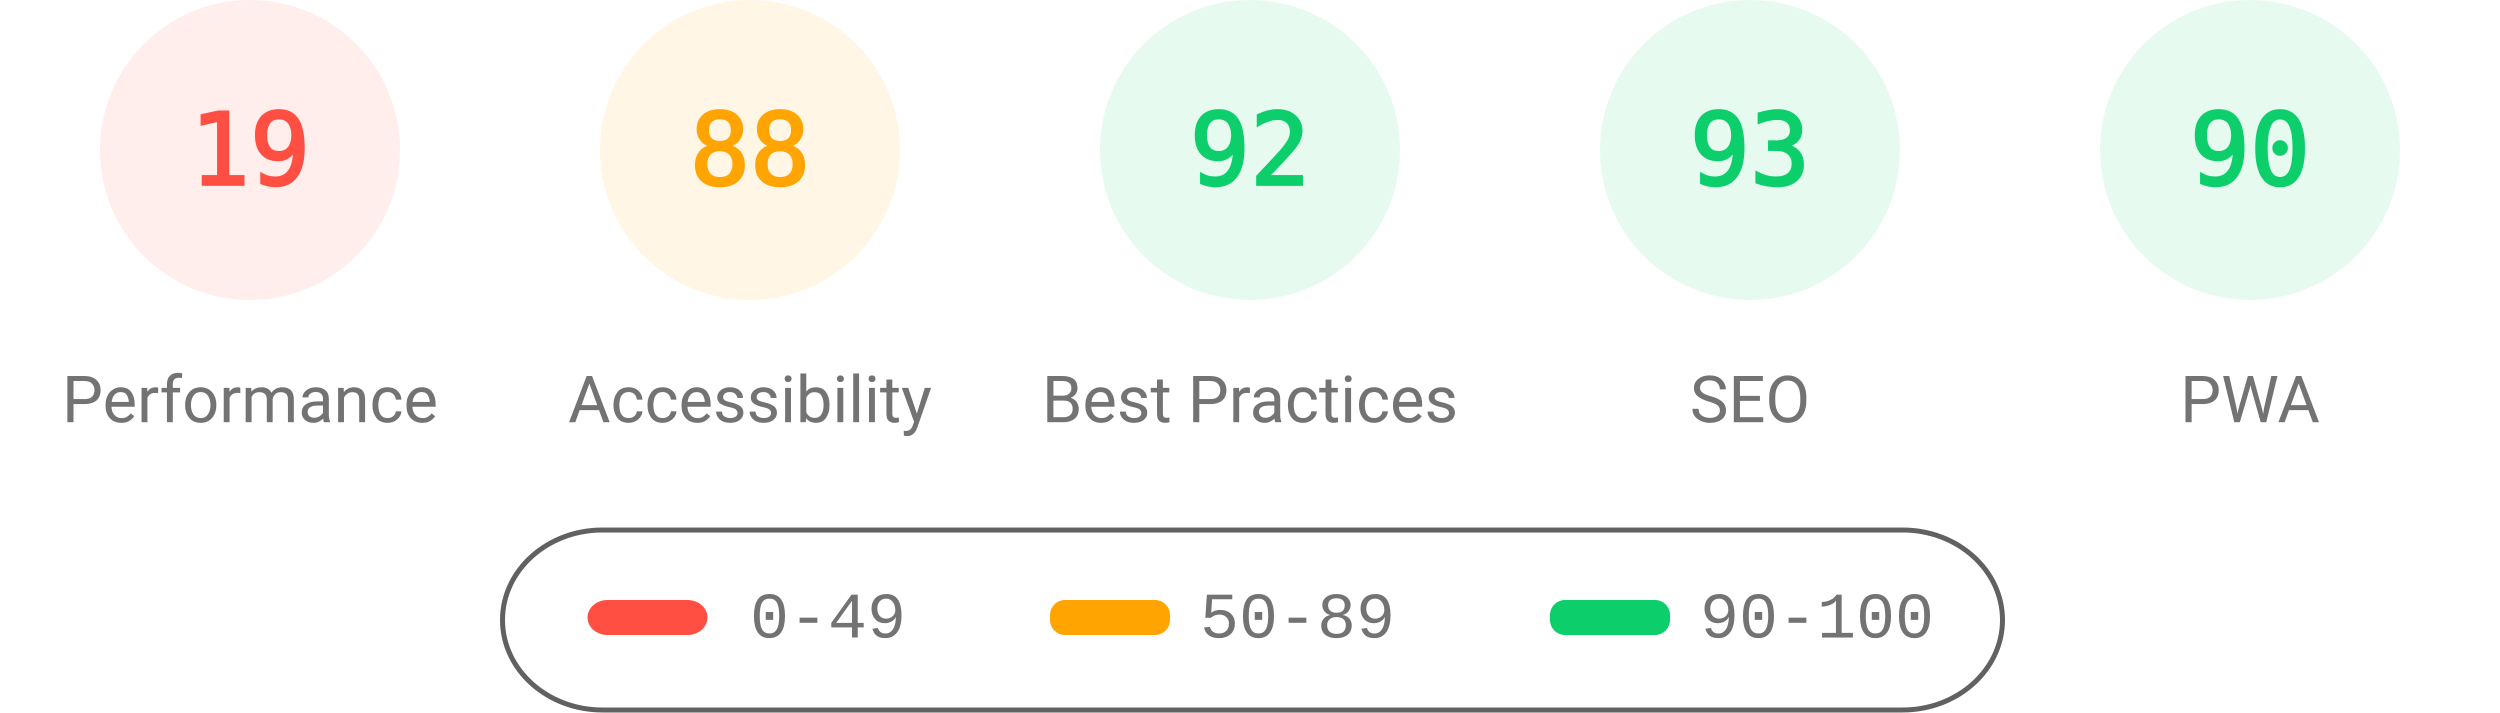
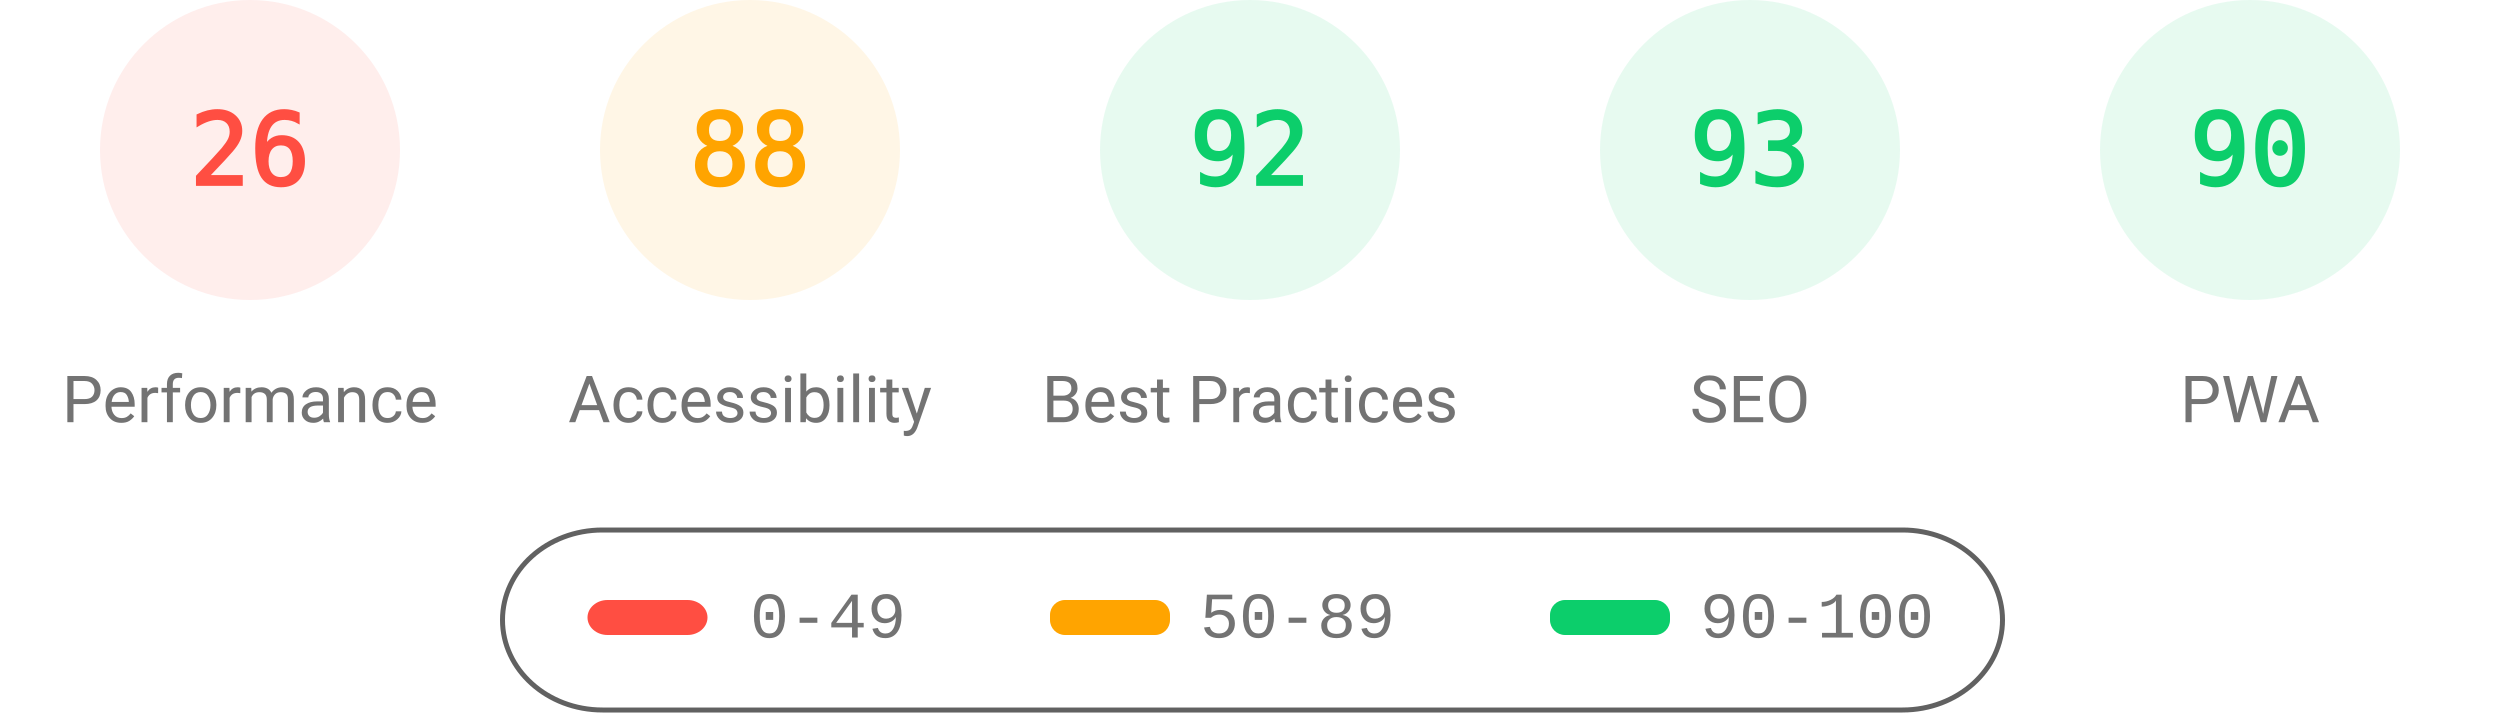
<svg xmlns="http://www.w3.org/2000/svg" fill="none" width="1000" height="285">
  <style>.gauge-base{opacity:.1}.gauge-arc{fill:none;animation-delay:250ms;stroke-linecap:round;transform:rotate(-90deg);transform-origin:100px 60px;animation:load-gauge 1s ease forwards}.guage-text{font-size:40px;font-family:monospace;text-align:center}.guage-red{color:#ff4e42;fill:#ff4e42;stroke:#ff4e42}.guage-orange{color:#ffa400;fill:#ffa400;stroke:#ffa400}.guage-green{color:#0cce6b;fill:#0cce6b;stroke:#0cce6b}.guage-undefined{color:#5c5c5c;fill:#5c5c5c;stroke:#5c5c5c}.guage-title{color:#737373;fill:#737373;stroke:none;font-size:26px;line-height:26px;font-family:Roboto,Halvetica,Arial,sans-serif}@keyframes load-gauge{from{stroke-dasharray:0 352.858}}</style>
  <svg class="guage-div guage-perf guage-red" viewBox="0 0 200 200" width="200" height="200">
    <circle class="gauge-base" r="56" cx="100" cy="60" stroke-width="8" />
-     <circle class="gauge-arc guage-arc-1" r="56" cx="100" cy="60" stroke-width="8" style="stroke-dasharray:66.853,351.858" />
-     <text class="guage-text" x="100" y="60" alignment-baseline="central" dominant-baseline="central" text-anchor="middle">19</text>
+     <circle class="gauge-arc guage-arc-1" r="56" cx="100" cy="60" stroke-width="8" style="stroke-dasharray:91.483,351.858" />
+     <text class="guage-text" x="100" y="60" alignment-baseline="central" dominant-baseline="central" text-anchor="middle">26</text>
    <text class="guage-title" x="100" y="160" alignment-baseline="central" dominant-baseline="central" text-anchor="middle">Performance</text>
  </svg>
  <svg class="guage-div guage-acc guage-orange" viewBox="0 0 200 200" width="200" height="200" x="200">
    <circle class="gauge-base" r="56" cx="100" cy="60" stroke-width="8" />
    <circle class="gauge-arc guage-arc-2" r="56" cx="100" cy="60" stroke-width="8" style="stroke-dasharray:309.635,351.858" />
    <text class="guage-text" x="100" y="60" alignment-baseline="central" dominant-baseline="central" text-anchor="middle">88</text>
    <text class="guage-title" x="100" y="160" alignment-baseline="central" dominant-baseline="central" text-anchor="middle">Accessibility</text>
  </svg>
  <svg class="guage-div guage-best guage-green" viewBox="0 0 200 200" width="200" height="200" x="400">
    <circle class="gauge-base" r="56" cx="100" cy="60" stroke-width="8" />
    <circle class="gauge-arc guage-arc-3" r="56" cx="100" cy="60" stroke-width="8" style="stroke-dasharray:323.709,351.858" />
    <text class="guage-text" x="100" y="60" alignment-baseline="central" dominant-baseline="central" text-anchor="middle">92</text>
    <text class="guage-title" x="100" y="160" alignment-baseline="central" dominant-baseline="central" text-anchor="middle">Best Practices</text>
  </svg>
  <svg class="guage-div guage-seo guage-green" viewBox="0 0 200 200" width="200" height="200" x="600">
    <circle class="gauge-base" r="56" cx="100" cy="60" stroke-width="8" />
    <circle class="gauge-arc guage-arc-4" r="56" cx="100" cy="60" stroke-width="8" style="stroke-dasharray:327.228,351.858" />
    <text class="guage-text" x="100" y="60" alignment-baseline="central" dominant-baseline="central" text-anchor="middle">93</text>
    <text class="guage-title" x="100" y="160" alignment-baseline="central" dominant-baseline="central" text-anchor="middle">SEO</text>
  </svg>
  <svg class="guage-div guage-pwa guage-green" viewBox="0 0 200 200" width="200" height="200" x="800">
    <circle class="gauge-base" r="56" cx="100" cy="60" stroke-width="8" />
    <circle class="gauge-arc guage-arc-4" r="56" cx="100" cy="60" stroke-width="8" style="stroke-dasharray:316.672,351.858" />
    <text class="guage-text" x="100" y="60" alignment-baseline="central" dominant-baseline="central" text-anchor="middle">90</text>
    <text class="guage-title" x="100" y="160" alignment-baseline="central" dominant-baseline="central" text-anchor="middle">PWA</text>
  </svg>
  <svg width="604" height="76" x="200" y="210">
    <path fill="none" id="canvas_background" d="M-1-1h604v80H-1z" />
    <rect fill-opacity="0" stroke="#616161" stroke-width="2" rx="40" id="svg_2" height="72" width="600" y="2" x="1" fill="#000" />
    <rect stroke="#000" rx="8" id="svg_3" height="14" width="48" y="30" x="35" stroke-opacity="null" stroke-width="0" fill="#ff4e42" />
    <rect stroke="#000" rx="6" id="svg_4" height="14" width="48" y="30" x="220" stroke-opacity="null" stroke-width="0" fill="#ffa400" />
    <rect stroke="#000" rx="6" id="svg_5" height="14" width="48" y="30" x="420" stroke-opacity="null" stroke-width="0" fill="#0cce6b" />
    <text xml:space="preserve" text-anchor="start" font-family="'Courier New', Courier, monospace" font-size="26" id="svg_6" y="45" x="100" stroke-opacity="null" stroke-width="0" stroke="#000" fill="#737373">0-49</text>
    <text xml:space="preserve" text-anchor="start" font-family="'Courier New', Courier, monospace" font-size="26" id="svg_7" y="45" x="280" stroke-opacity="null" stroke-width="0" stroke="#000" fill="#737373">50-89</text>
    <text xml:space="preserve" text-anchor="start" font-family="'Courier New', Courier, monospace" font-size="26" id="svg_8" y="45" x="480" stroke-opacity="null" stroke-width="0" stroke="#000" fill="#737373">90-100</text>
  </svg>
</svg>
